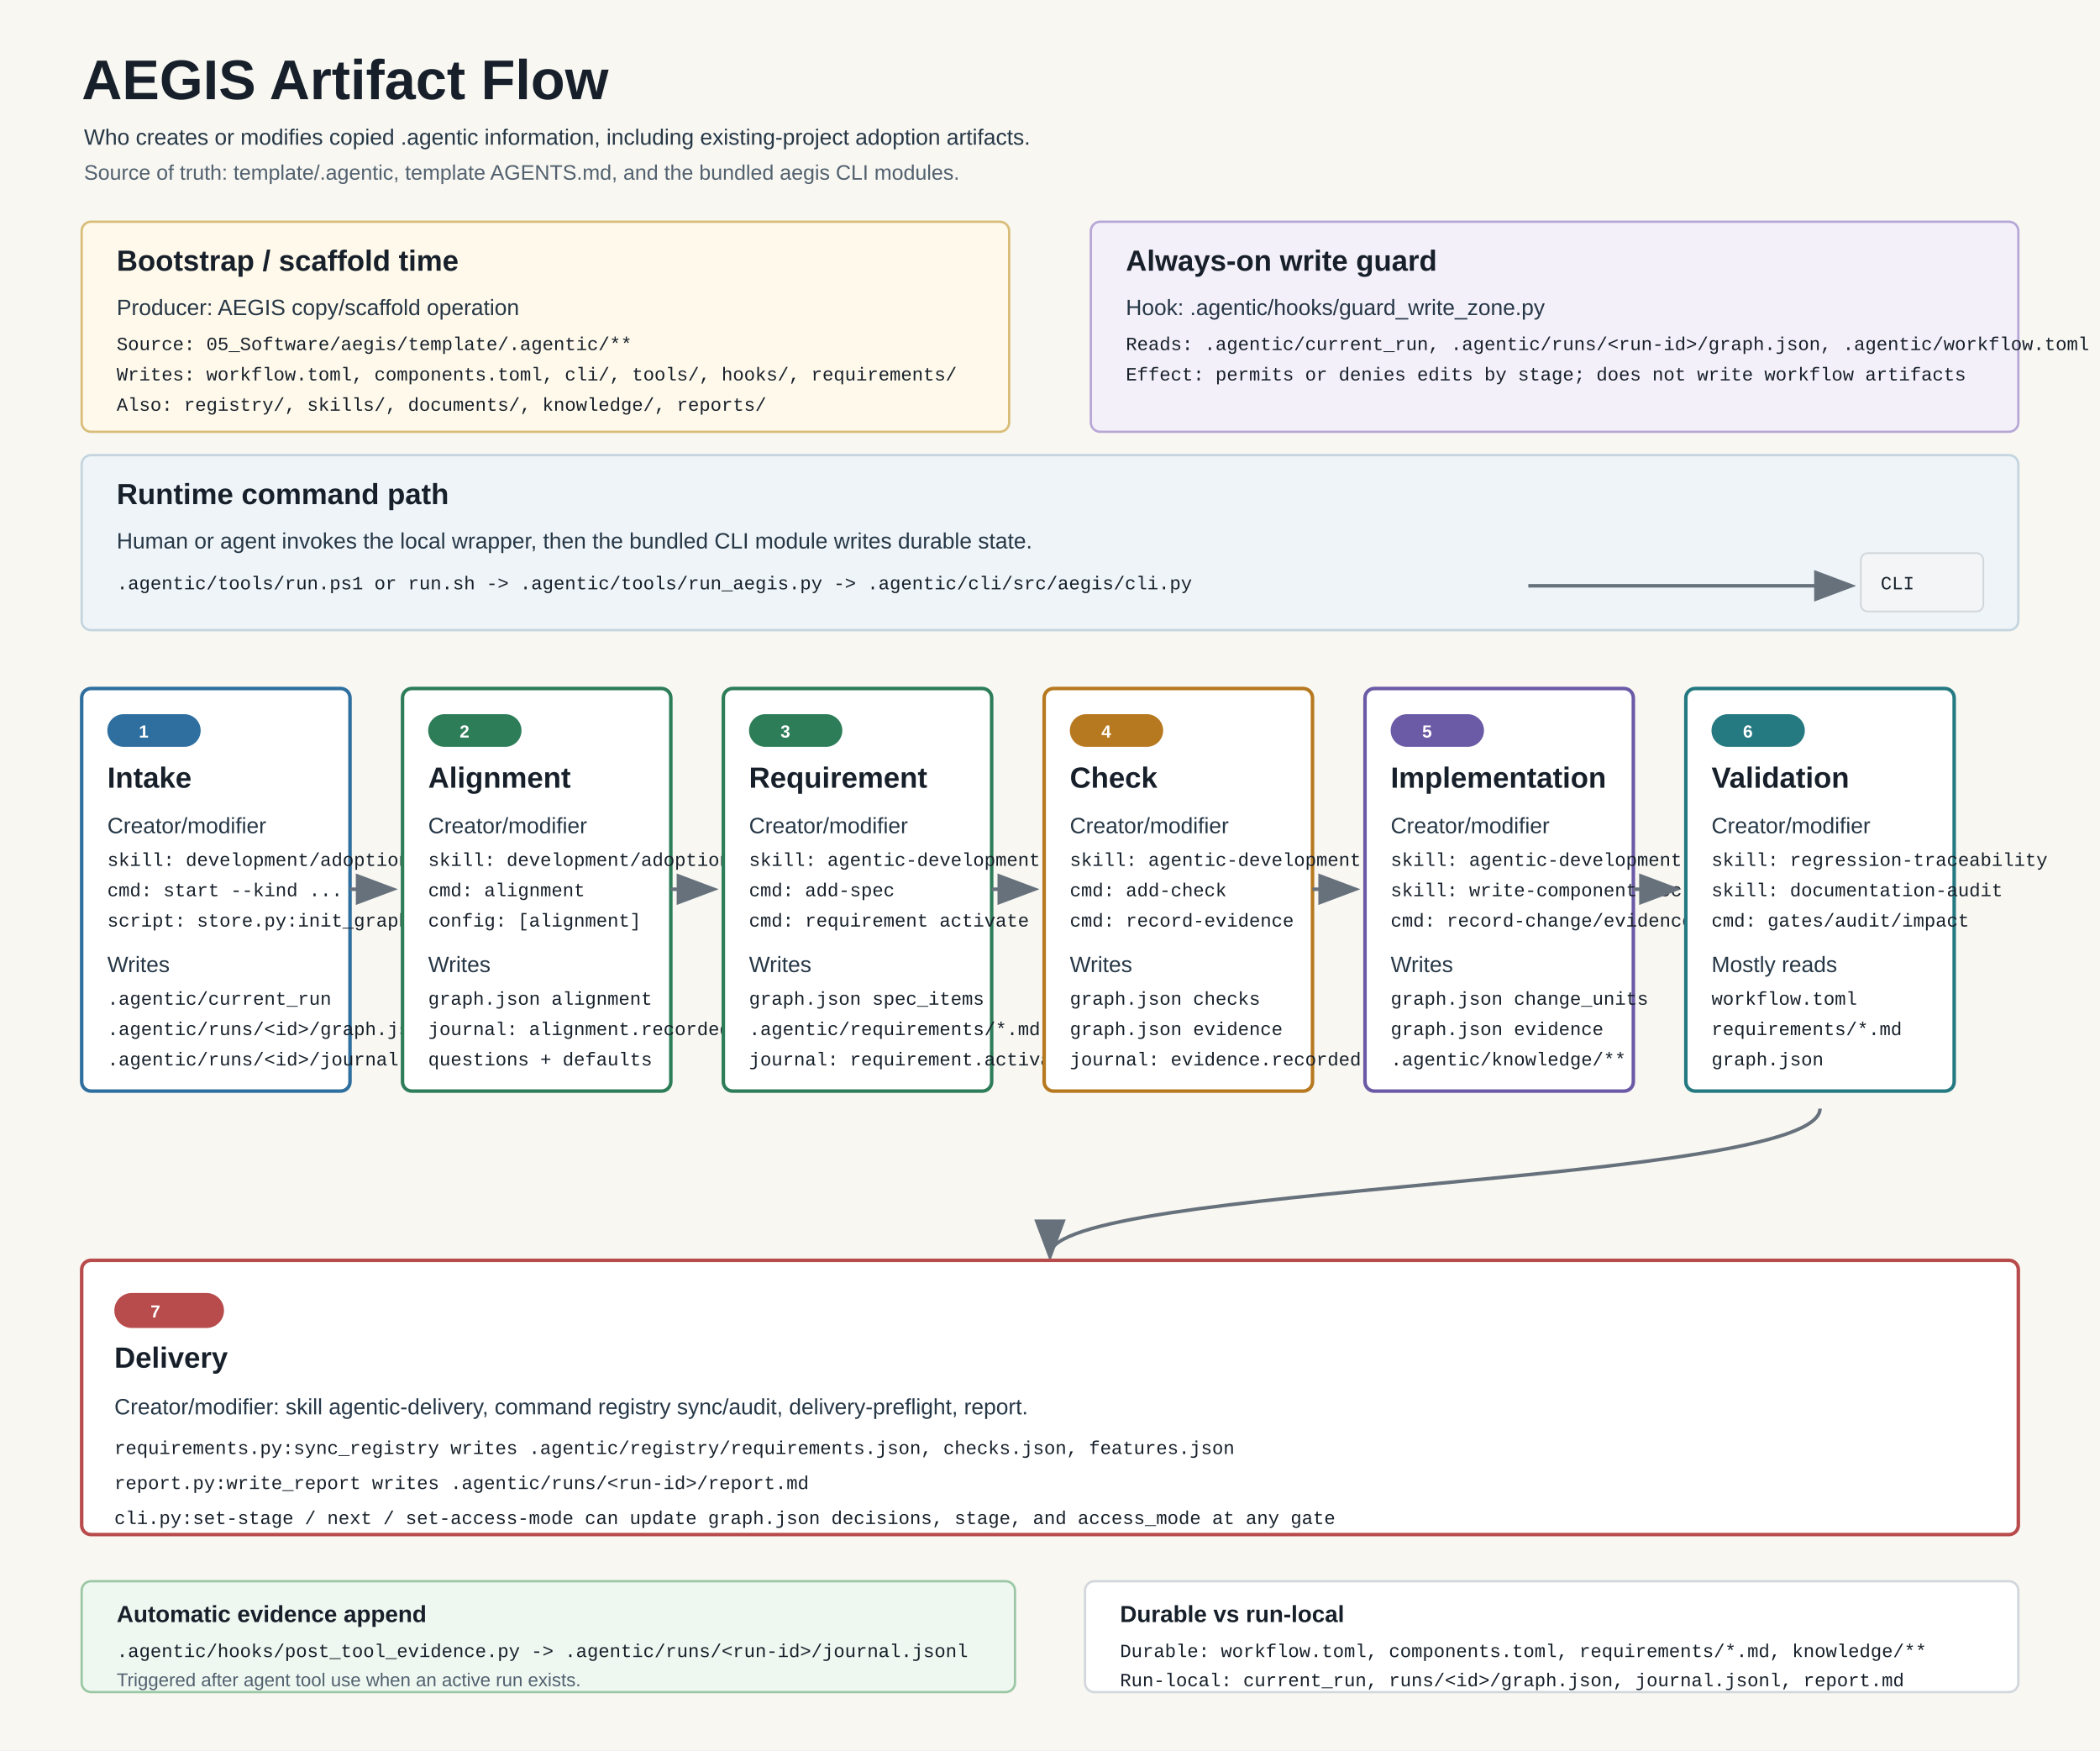
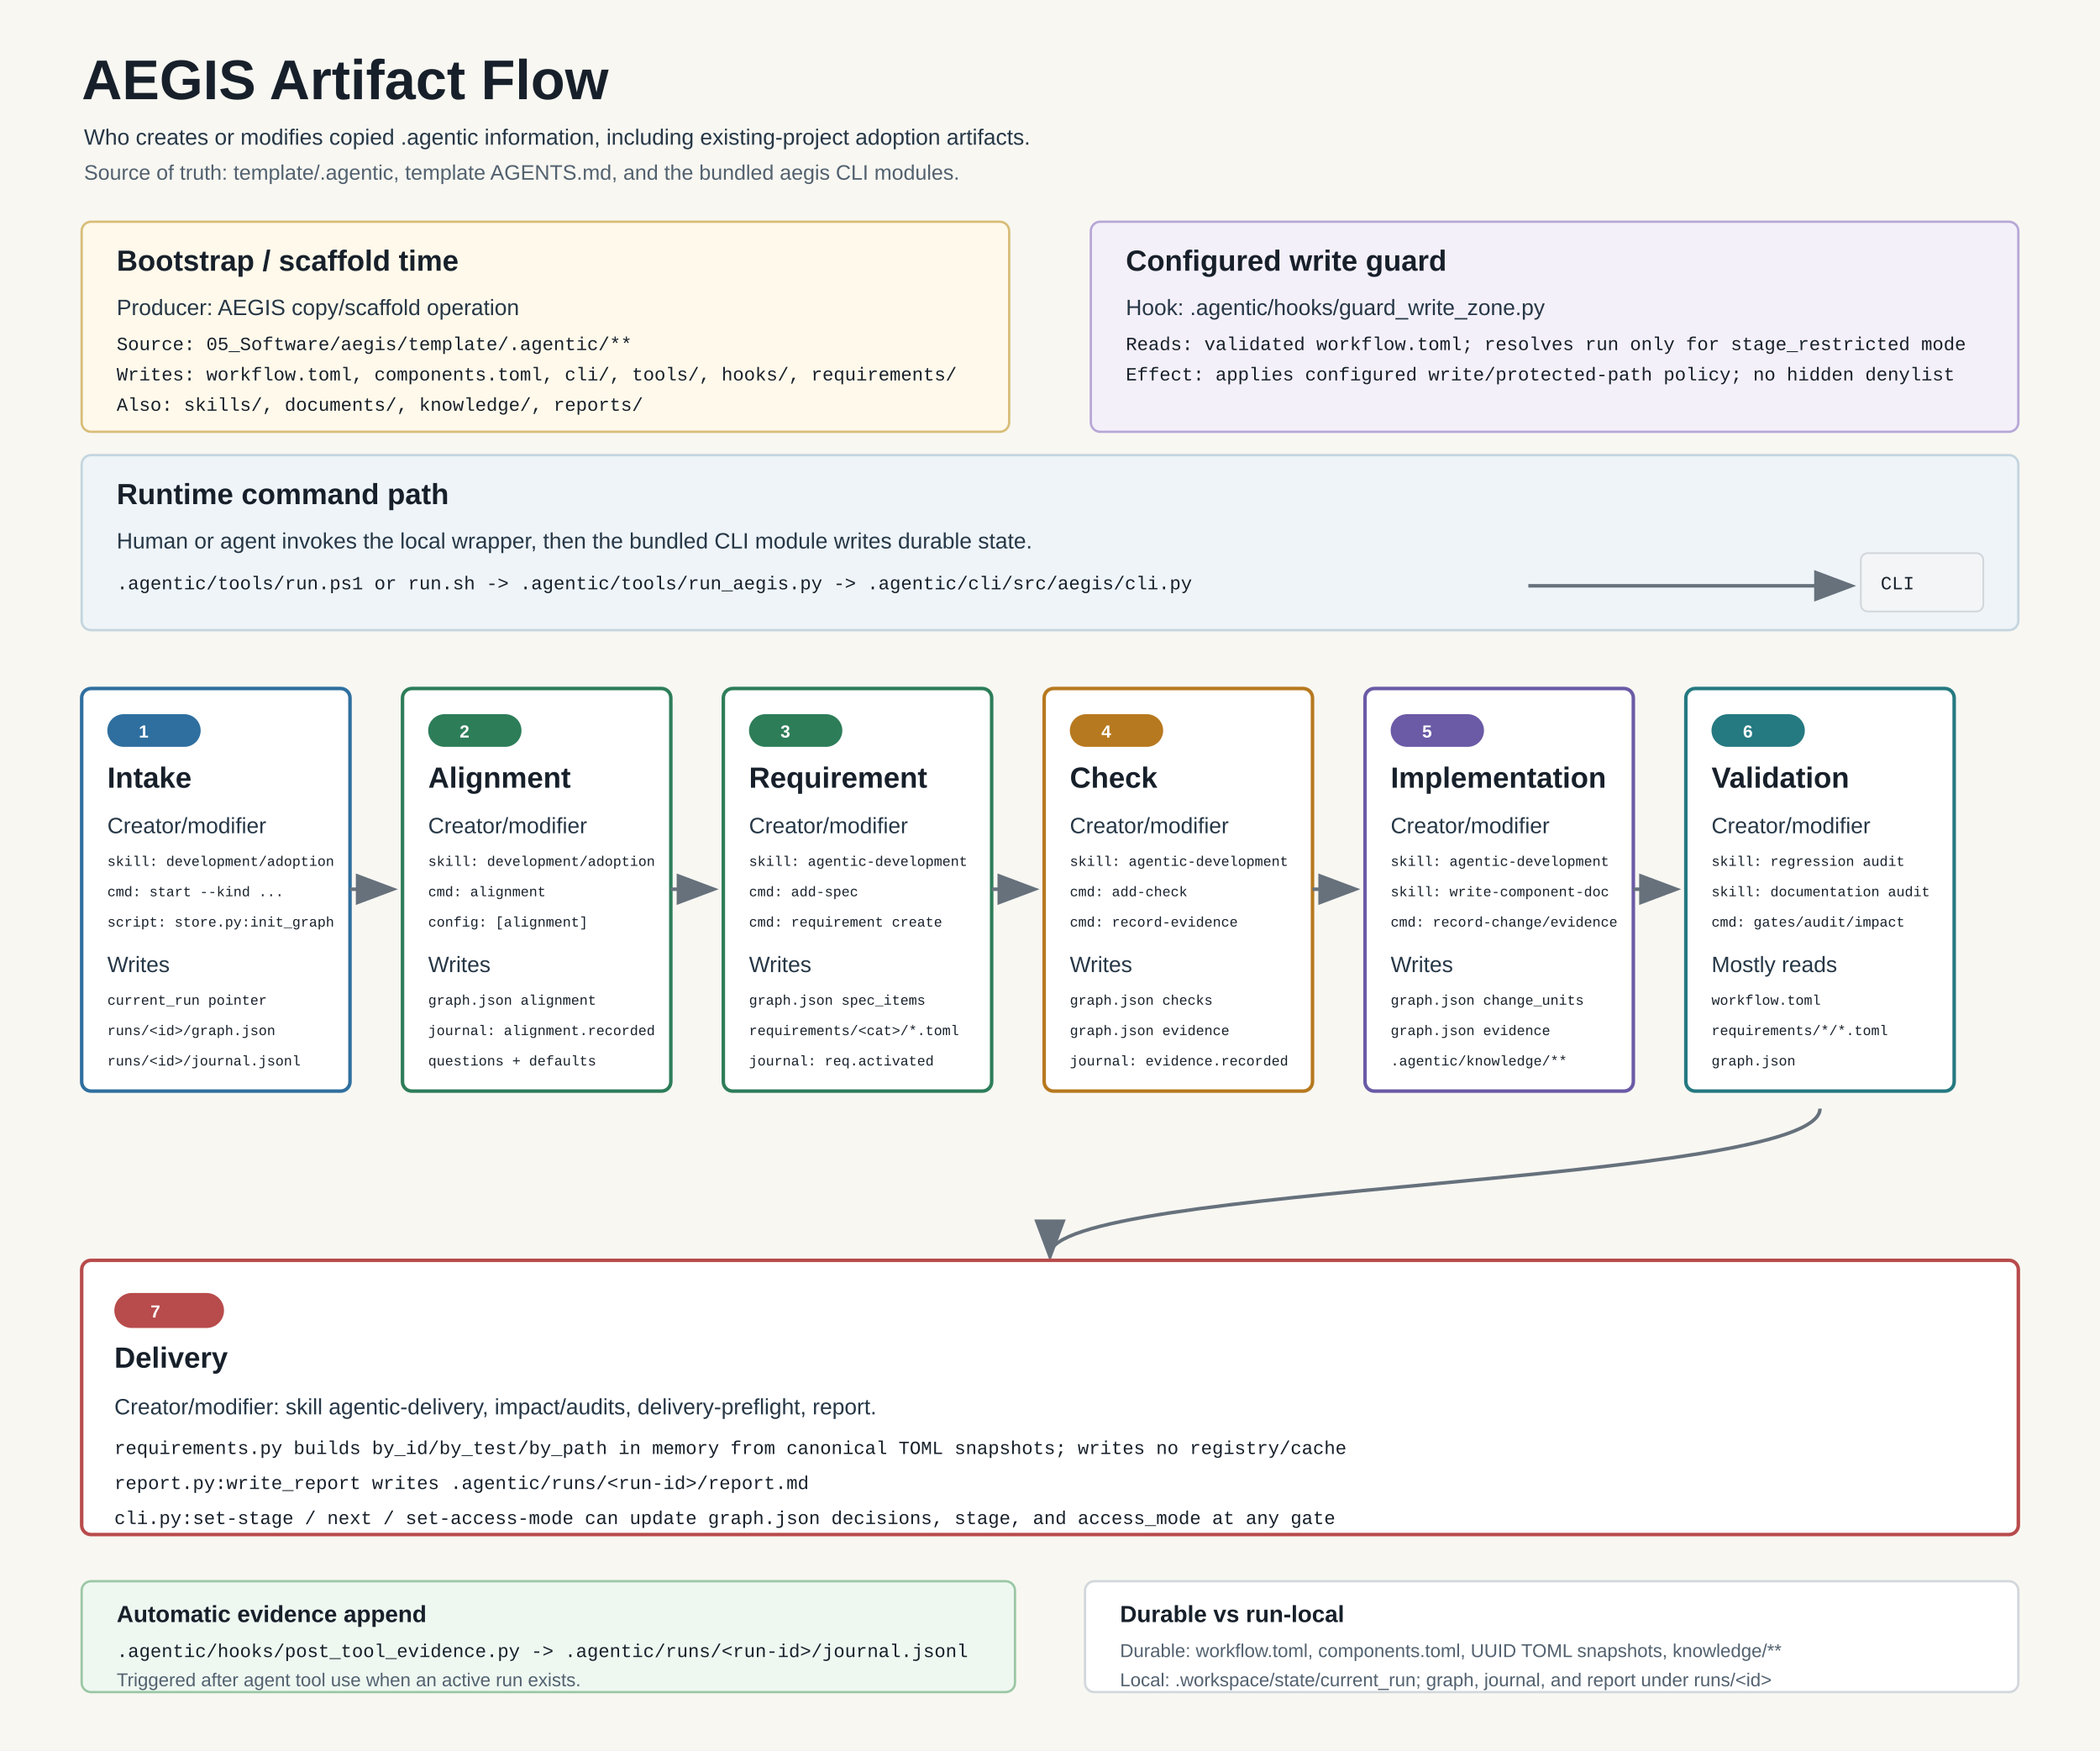
<svg xmlns="http://www.w3.org/2000/svg" width="1800" height="1500" viewBox="0 0 1800 1500" role="img" aria-labelledby="title desc">
  <defs>
    <style>
      .bg { fill: #f8f7f2; }
      .ink { fill: #17202a; }
      .muted { fill: #52616f; }
      .small { font: 18px Arial, sans-serif; fill: #52616f; }
      .tiny { font: 16px Arial, sans-serif; fill: #52616f; }
      .h1 { font: 800 48px Arial, sans-serif; fill: #17202a; }
      .h2 { font: 700 25px Arial, sans-serif; fill: #17202a; }
      .h3 { font: 700 20px Arial, sans-serif; fill: #17202a; }
      .body { font: 19px Arial, sans-serif; fill: #263746; }
      .mono { font: 16px Consolas, "Courier New", monospace; fill: #17202a; }
+       .stage-card .mono { font-size: 12px; }
      .label { font: 700 15px Arial, sans-serif; fill: #ffffff; }
      .panel { fill: #ffffff; stroke: #d2d7dc; stroke-width: 2; rx: 8; }
      .stage { fill: #ffffff; stroke-width: 3; rx: 8; }
      .lane { fill: #eef4f8; stroke: #c4d5df; stroke-width: 2; rx: 8; }
      .static { fill: #fff9eb; stroke: #d8bd78; stroke-width: 2; rx: 8; }
      .runtime { fill: #eef8f1; stroke: #9bc7a4; stroke-width: 2; rx: 8; }
      .guard { fill: #f4f0fa; stroke: #b7a7d6; stroke-width: 2; rx: 8; }
      .artifact { fill: #f3f5f7; stroke: #d2d7dc; stroke-width: 1.5; rx: 6; }
      .arrow { stroke: #66717c; stroke-width: 3; fill: none; marker-end: url(#arrowhead); }
      .dashed { stroke-dasharray: 8 7; }
      .blue { stroke: #2f6f9f; }
      .green { stroke: #2d7d59; }
      .amber { stroke: #b7791f; }
      .purple { stroke: #6b5aa6; }
      .teal { stroke: #257981; }
      .red { stroke: #b84b4b; }
      .chip-blue { fill: #2f6f9f; }
      .chip-green { fill: #2d7d59; }
      .chip-amber { fill: #b7791f; }
      .chip-purple { fill: #6b5aa6; }
      .chip-teal { fill: #257981; }
      .chip-red { fill: #b84b4b; }
      .chip-gray { fill: #52616f; }
    </style>
    <marker id="arrowhead" markerWidth="12" markerHeight="9" refX="10" refY="4.5" orient="auto">
      <path d="M 0 0 L 12 4.5 L 0 9 z" fill="#66717c" />
    </marker>
  </defs>
  <rect class="bg" x="0" y="0" width="1800" height="1500" />
  <text class="h1" x="70" y="85">AEGIS Artifact Flow</text>
  <text class="body" x="72" y="124">Who creates or modifies copied .agentic information, including existing-project adoption artifacts.</text>
  <text class="small" x="72" y="154">Source of truth: template/.agentic, template AGENTS.md, and the bundled aegis CLI modules.</text>
  <rect class="static" x="70" y="190" width="795" height="180" />
  <text class="h2" x="100" y="232">Bootstrap / scaffold time</text>
  <text class="body" x="100" y="270">Producer: AEGIS copy/scaffold operation</text>
  <text class="mono" x="100" y="300">Source: 05_Software/aegis/template/.agentic/**</text>
  <text class="mono" x="100" y="326">Writes: workflow.toml, components.toml, cli/, tools/, hooks/, requirements/</text>
-   <text class="mono" x="100" y="352">Also: registry/, skills/, documents/, knowledge/, reports/</text>
+   <text class="mono" x="100" y="352">Also: skills/, documents/, knowledge/, reports/</text>
  <rect class="guard" x="935" y="190" width="795" height="180" />
-   <text class="h2" x="965" y="232">Always-on write guard</text>
+   <text class="h2" x="965" y="232">Configured write guard</text>
  <text class="body" x="965" y="270">Hook: .agentic/hooks/guard_write_zone.py</text>
-   <text class="mono" x="965" y="300">Reads: .agentic/current_run, .agentic/runs/&lt;run-id&gt;/graph.json, .agentic/workflow.toml</text>
-   <text class="mono" x="965" y="326">Effect: permits or denies edits by stage; does not write workflow artifacts</text>
+   <text class="mono" x="965" y="300">Reads: validated workflow.toml; resolves run only for stage_restricted mode</text>
+   <text class="mono" x="965" y="326">Effect: applies configured write/protected-path policy; no hidden denylist</text>
  <rect class="lane" x="70" y="390" width="1660" height="150" />
  <text class="h2" x="100" y="432">Runtime command path</text>
  <text class="body" x="100" y="470">Human or agent invokes the local wrapper, then the bundled CLI module writes durable state.</text>
  <text class="mono" x="100" y="505">.agentic/tools/run.ps1 or run.sh -&gt; .agentic/tools/run_aegis.py -&gt; .agentic/cli/src/aegis/cli.py</text>
  <path class="arrow" d="M 1310 502 L 1585 502" />
  <rect class="artifact" x="1595" y="474" width="105" height="50" />
  <text class="mono" x="1612" y="505">CLI</text>
-   <g transform="translate(70 590)">
+   <g class="stage-card" transform="translate(70 590)">
    <rect class="stage blue" x="0" y="0" width="230" height="345" />
    <rect class="chip-blue" x="22" y="22" width="80" height="28" rx="14" />
    <text class="label" x="49" y="42">1</text>
    <text class="h2" x="22" y="85">Intake</text>
    <text class="body" x="22" y="124">Creator/modifier</text>
    <text class="mono" x="22" y="152">skill: development/adoption</text>
    <text class="mono" x="22" y="178">cmd: start --kind ...</text>
    <text class="mono" x="22" y="204">script: store.py:init_graph</text>
    <text class="body" x="22" y="243">Writes</text>
-     <text class="mono" x="22" y="271">.agentic/current_run</text>
-     <text class="mono" x="22" y="297">.agentic/runs/&lt;id&gt;/graph.json</text>
-     <text class="mono" x="22" y="323">.agentic/runs/&lt;id&gt;/journal.jsonl</text>
+     <text class="mono" x="22" y="271">current_run pointer</text>
+     <text class="mono" x="22" y="297">runs/&lt;id&gt;/graph.json</text>
+     <text class="mono" x="22" y="323">runs/&lt;id&gt;/journal.jsonl</text>
  </g>
  <path class="arrow" d="M 300 762 L 335 762" />
-   <g transform="translate(345 590)">
+   <g class="stage-card" transform="translate(345 590)">
    <rect class="stage green" x="0" y="0" width="230" height="345" />
    <rect class="chip-green" x="22" y="22" width="80" height="28" rx="14" />
    <text class="label" x="49" y="42">2</text>
    <text class="h2" x="22" y="85">Alignment</text>
    <text class="body" x="22" y="124">Creator/modifier</text>
    <text class="mono" x="22" y="152">skill: development/adoption</text>
    <text class="mono" x="22" y="178">cmd: alignment</text>
    <text class="mono" x="22" y="204">config: [alignment]</text>
    <text class="body" x="22" y="243">Writes</text>
    <text class="mono" x="22" y="271">graph.json alignment</text>
    <text class="mono" x="22" y="297">journal: alignment.recorded</text>
    <text class="mono" x="22" y="323">questions + defaults</text>
  </g>
  <path class="arrow" d="M 575 762 L 610 762" />
-   <g transform="translate(620 590)">
+   <g class="stage-card" transform="translate(620 590)">
    <rect class="stage green" x="0" y="0" width="230" height="345" />
    <rect class="chip-green" x="22" y="22" width="80" height="28" rx="14" />
    <text class="label" x="49" y="42">3</text>
    <text class="h2" x="22" y="85">Requirement</text>
    <text class="body" x="22" y="124">Creator/modifier</text>
    <text class="mono" x="22" y="152">skill: agentic-development</text>
    <text class="mono" x="22" y="178">cmd: add-spec</text>
-     <text class="mono" x="22" y="204">cmd: requirement activate</text>
+     <text class="mono" x="22" y="204">cmd: requirement create</text>
    <text class="body" x="22" y="243">Writes</text>
    <text class="mono" x="22" y="271">graph.json spec_items</text>
-     <text class="mono" x="22" y="297">.agentic/requirements/*.md</text>
-     <text class="mono" x="22" y="323">journal: requirement.activated</text>
+     <text class="mono" x="22" y="297">requirements/&lt;cat&gt;/*.toml</text>
+     <text class="mono" x="22" y="323">journal: req.activated</text>
  </g>
  <path class="arrow" d="M 850 762 L 885 762" />
-   <g transform="translate(895 590)">
+   <g class="stage-card" transform="translate(895 590)">
    <rect class="stage amber" x="0" y="0" width="230" height="345" />
    <rect class="chip-amber" x="22" y="22" width="80" height="28" rx="14" />
    <text class="label" x="49" y="42">4</text>
    <text class="h2" x="22" y="85">Check</text>
    <text class="body" x="22" y="124">Creator/modifier</text>
    <text class="mono" x="22" y="152">skill: agentic-development</text>
    <text class="mono" x="22" y="178">cmd: add-check</text>
    <text class="mono" x="22" y="204">cmd: record-evidence</text>
    <text class="body" x="22" y="243">Writes</text>
    <text class="mono" x="22" y="271">graph.json checks</text>
    <text class="mono" x="22" y="297">graph.json evidence</text>
    <text class="mono" x="22" y="323">journal: evidence.recorded</text>
  </g>
  <path class="arrow" d="M 1125 762 L 1160 762" />
-   <g transform="translate(1170 590)">
+   <g class="stage-card" transform="translate(1170 590)">
    <rect class="stage purple" x="0" y="0" width="230" height="345" />
    <rect class="chip-purple" x="22" y="22" width="80" height="28" rx="14" />
    <text class="label" x="49" y="42">5</text>
    <text class="h2" x="22" y="85">Implementation</text>
    <text class="body" x="22" y="124">Creator/modifier</text>
    <text class="mono" x="22" y="152">skill: agentic-development</text>
    <text class="mono" x="22" y="178">skill: write-component-doc</text>
    <text class="mono" x="22" y="204">cmd: record-change/evidence</text>
    <text class="body" x="22" y="243">Writes</text>
    <text class="mono" x="22" y="271">graph.json change_units</text>
    <text class="mono" x="22" y="297">graph.json evidence</text>
    <text class="mono" x="22" y="323">.agentic/knowledge/**</text>
  </g>
  <path class="arrow" d="M 1400 762 L 1435 762" />
-   <g transform="translate(1445 590)">
+   <g class="stage-card" transform="translate(1445 590)">
    <rect class="stage teal" x="0" y="0" width="230" height="345" />
    <rect class="chip-teal" x="22" y="22" width="80" height="28" rx="14" />
    <text class="label" x="49" y="42">6</text>
    <text class="h2" x="22" y="85">Validation</text>
    <text class="body" x="22" y="124">Creator/modifier</text>
-     <text class="mono" x="22" y="152">skill: regression-traceability</text>
-     <text class="mono" x="22" y="178">skill: documentation-audit</text>
+     <text class="mono" x="22" y="152">skill: regression audit</text>
+     <text class="mono" x="22" y="178">skill: documentation audit</text>
    <text class="mono" x="22" y="204">cmd: gates/audit/impact</text>
    <text class="body" x="22" y="243">Mostly reads</text>
    <text class="mono" x="22" y="271">workflow.toml</text>
-     <text class="mono" x="22" y="297">requirements/*.md</text>
+     <text class="mono" x="22" y="297">requirements/*/*.toml</text>
    <text class="mono" x="22" y="323">graph.json</text>
  </g>
  <path class="arrow" d="M 1560 950 C 1560 1015, 900 1015, 900 1075" />
  <g transform="translate(70 1080)">
    <rect class="stage red" x="0" y="0" width="1660" height="235" />
    <rect class="chip-red" x="28" y="28" width="94" height="30" rx="15" />
    <text class="label" x="59" y="49">7</text>
    <text class="h2" x="28" y="92">Delivery</text>
-     <text class="body" x="28" y="132">Creator/modifier: skill agentic-delivery, command registry sync/audit, delivery-preflight, report.</text>
-     <text class="mono" x="28" y="166">requirements.py:sync_registry writes .agentic/registry/requirements.json, checks.json, features.json</text>
+     <text class="body" x="28" y="132">Creator/modifier: skill agentic-delivery, impact/audits, delivery-preflight, report.</text>
+     <text class="mono" x="28" y="166">requirements.py builds by_id/by_test/by_path in memory from canonical TOML snapshots; writes no registry/cache</text>
    <text class="mono" x="28" y="196">report.py:write_report writes .agentic/runs/&lt;run-id&gt;/report.md</text>
    <text class="mono" x="28" y="226">cli.py:set-stage / next / set-access-mode can update graph.json decisions, stage, and access_mode at any gate</text>
  </g>
  <rect class="runtime" x="70" y="1355" width="800" height="95" />
  <text class="h3" x="100" y="1390">Automatic evidence append</text>
  <text class="mono" x="100" y="1420">.agentic/hooks/post_tool_evidence.py -&gt; .agentic/runs/&lt;run-id&gt;/journal.jsonl</text>
  <text class="tiny" x="100" y="1445">Triggered after agent tool use when an active run exists.</text>
  <rect class="panel" x="930" y="1355" width="800" height="95" />
  <text class="h3" x="960" y="1390">Durable vs run-local</text>
-   <text class="mono" x="960" y="1420">Durable: workflow.toml, components.toml, requirements/*.md, knowledge/**</text>
-   <text class="mono" x="960" y="1445">Run-local: current_run, runs/&lt;id&gt;/graph.json, journal.jsonl, report.md</text>
+   <text class="tiny" x="960" y="1420">Durable: workflow.toml, components.toml, UUID TOML snapshots, knowledge/**</text>
+   <text class="tiny" x="960" y="1445">Local: .workspace/state/current_run; graph, journal, and report under runs/&lt;id&gt;</text>
</svg>
